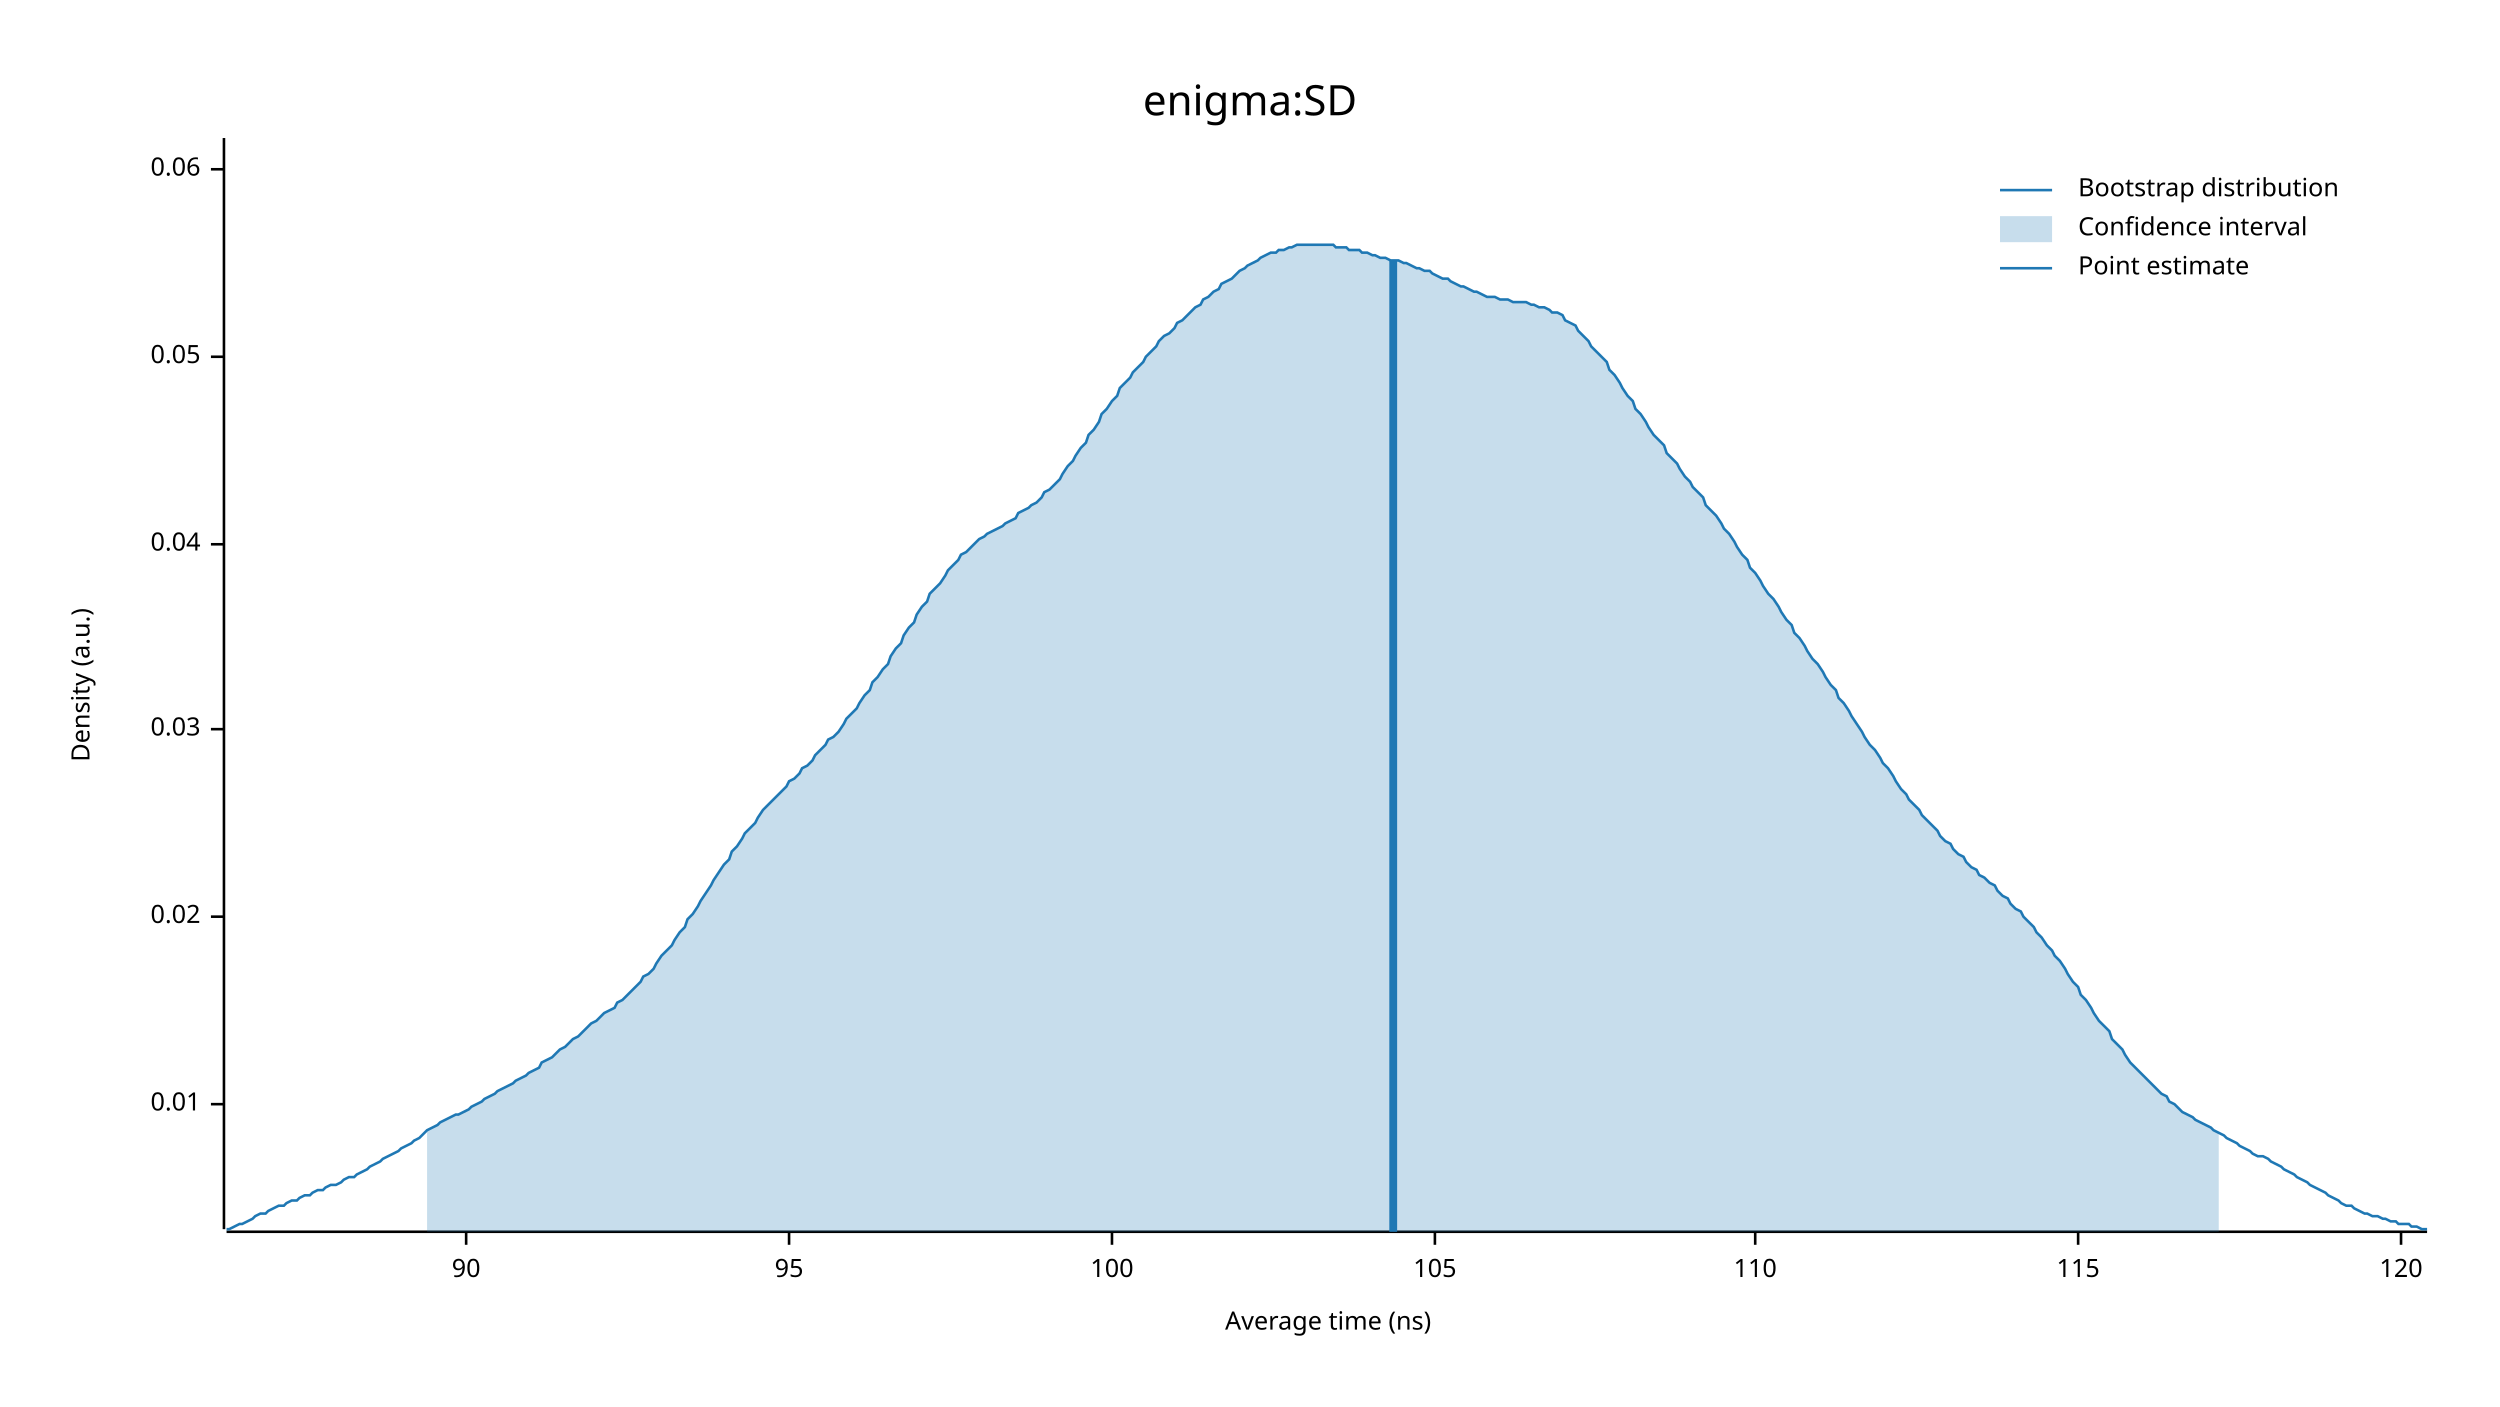
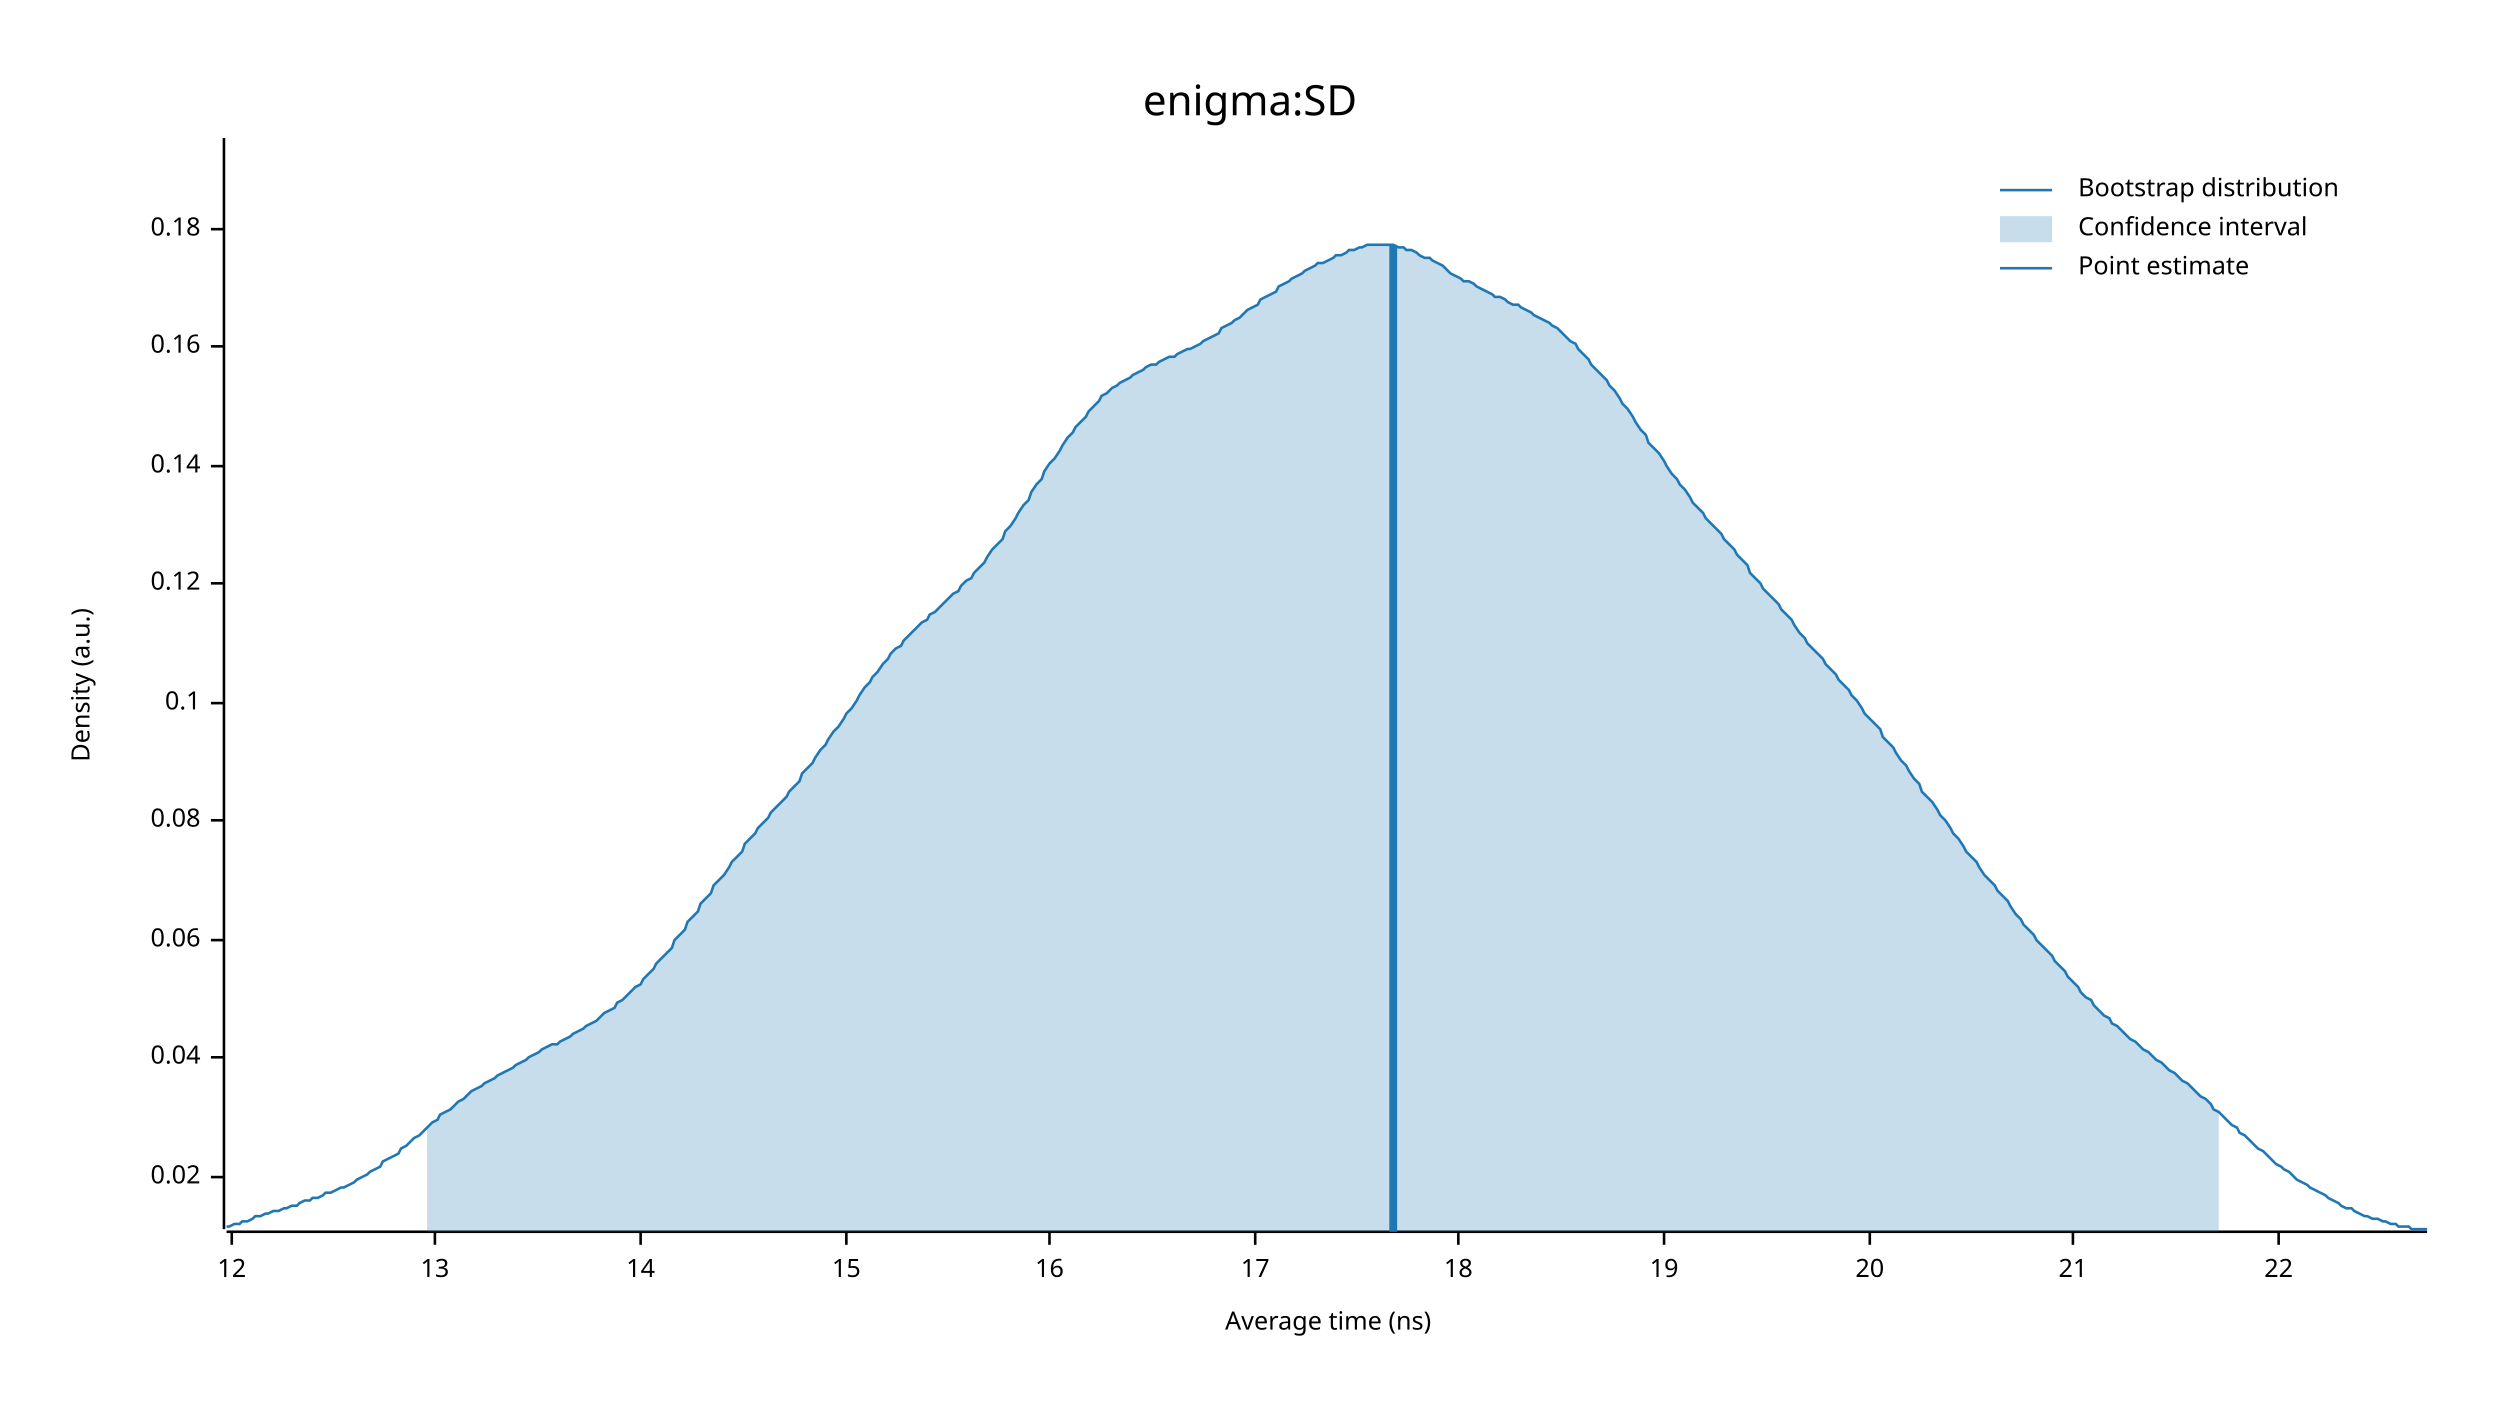
<svg xmlns="http://www.w3.org/2000/svg" width="960" height="540" viewBox="0 0 960 540">
  <text x="480" y="32" dy="0.76em" text-anchor="middle" font-family="sans-serif" font-size="16.129" opacity="1" fill="#000000">
enigma:SD
</text>
  <text x="27" y="263" dy="0.76em" text-anchor="middle" font-family="sans-serif" font-size="9.677" opacity="1" fill="#000000" transform="rotate(270, 27, 263)">
Density (a.u.)
</text>
  <text x="510" y="513" dy="-0.5ex" text-anchor="middle" font-family="sans-serif" font-size="9.677" opacity="1" fill="#000000">
Average time (ns)
</text>
  <polyline fill="none" opacity="1" stroke="#000000" stroke-width="1" points="86,53 86,472 " />
-   <text x="77" y="424" dy="0.5ex" text-anchor="end" font-family="sans-serif" font-size="9.677" opacity="1" fill="#000000">
- 0.01
- </text>
-   <polyline fill="none" opacity="1" stroke="#000000" stroke-width="1" points="81,424 86,424 " />
-   <text x="77" y="352" dy="0.5ex" text-anchor="end" font-family="sans-serif" font-size="9.677" opacity="1" fill="#000000">
+   <text x="77" y="452" dy="0.5ex" text-anchor="end" font-family="sans-serif" font-size="9.677" opacity="1" fill="#000000">
0.02
</text>
-   <polyline fill="none" opacity="1" stroke="#000000" stroke-width="1" points="81,352 86,352 " />
-   <text x="77" y="280" dy="0.5ex" text-anchor="end" font-family="sans-serif" font-size="9.677" opacity="1" fill="#000000">
- 0.03
- </text>
-   <polyline fill="none" opacity="1" stroke="#000000" stroke-width="1" points="81,280 86,280 " />
-   <text x="77" y="209" dy="0.5ex" text-anchor="end" font-family="sans-serif" font-size="9.677" opacity="1" fill="#000000">
+   <polyline fill="none" opacity="1" stroke="#000000" stroke-width="1" points="81,452 86,452 " />
+   <text x="77" y="406" dy="0.5ex" text-anchor="end" font-family="sans-serif" font-size="9.677" opacity="1" fill="#000000">
0.04
</text>
-   <polyline fill="none" opacity="1" stroke="#000000" stroke-width="1" points="81,209 86,209 " />
-   <text x="77" y="137" dy="0.5ex" text-anchor="end" font-family="sans-serif" font-size="9.677" opacity="1" fill="#000000">
- 0.05
- </text>
-   <polyline fill="none" opacity="1" stroke="#000000" stroke-width="1" points="81,137 86,137 " />
-   <text x="77" y="65" dy="0.5ex" text-anchor="end" font-family="sans-serif" font-size="9.677" opacity="1" fill="#000000">
+   <polyline fill="none" opacity="1" stroke="#000000" stroke-width="1" points="81,406 86,406 " />
+   <text x="77" y="361" dy="0.5ex" text-anchor="end" font-family="sans-serif" font-size="9.677" opacity="1" fill="#000000">
0.06
</text>
-   <polyline fill="none" opacity="1" stroke="#000000" stroke-width="1" points="81,65 86,65 " />
+   <polyline fill="none" opacity="1" stroke="#000000" stroke-width="1" points="81,361 86,361 " />
+   <text x="77" y="315" dy="0.5ex" text-anchor="end" font-family="sans-serif" font-size="9.677" opacity="1" fill="#000000">
+ 0.08
+ </text>
+   <polyline fill="none" opacity="1" stroke="#000000" stroke-width="1" points="81,315 86,315 " />
+   <text x="77" y="270" dy="0.5ex" text-anchor="end" font-family="sans-serif" font-size="9.677" opacity="1" fill="#000000">
+ 0.1
+ </text>
+   <polyline fill="none" opacity="1" stroke="#000000" stroke-width="1" points="81,270 86,270 " />
+   <text x="77" y="224" dy="0.5ex" text-anchor="end" font-family="sans-serif" font-size="9.677" opacity="1" fill="#000000">
+ 0.12
+ </text>
+   <polyline fill="none" opacity="1" stroke="#000000" stroke-width="1" points="81,224 86,224 " />
+   <text x="77" y="179" dy="0.5ex" text-anchor="end" font-family="sans-serif" font-size="9.677" opacity="1" fill="#000000">
+ 0.14
+ </text>
+   <polyline fill="none" opacity="1" stroke="#000000" stroke-width="1" points="81,179 86,179 " />
+   <text x="77" y="133" dy="0.5ex" text-anchor="end" font-family="sans-serif" font-size="9.677" opacity="1" fill="#000000">
+ 0.16
+ </text>
+   <polyline fill="none" opacity="1" stroke="#000000" stroke-width="1" points="81,133 86,133 " />
+   <text x="77" y="88" dy="0.5ex" text-anchor="end" font-family="sans-serif" font-size="9.677" opacity="1" fill="#000000">
+ 0.18
+ </text>
+   <polyline fill="none" opacity="1" stroke="#000000" stroke-width="1" points="81,88 86,88 " />
  <polyline fill="none" opacity="1" stroke="#000000" stroke-width="1" points="87,473 932,473 " />
-   <text x="179" y="483" dy="0.76em" text-anchor="middle" font-family="sans-serif" font-size="9.677" opacity="1" fill="#000000">
- 90
+   <text x="89" y="483" dy="0.76em" text-anchor="middle" font-family="sans-serif" font-size="9.677" opacity="1" fill="#000000">
+ 12
</text>
-   <polyline fill="none" opacity="1" stroke="#000000" stroke-width="1" points="179,473 179,478 " />
-   <text x="303" y="483" dy="0.76em" text-anchor="middle" font-family="sans-serif" font-size="9.677" opacity="1" fill="#000000">
- 95
+   <polyline fill="none" opacity="1" stroke="#000000" stroke-width="1" points="89,473 89,478 " />
+   <text x="167" y="483" dy="0.76em" text-anchor="middle" font-family="sans-serif" font-size="9.677" opacity="1" fill="#000000">
+ 13
</text>
-   <polyline fill="none" opacity="1" stroke="#000000" stroke-width="1" points="303,473 303,478 " />
-   <text x="427" y="483" dy="0.76em" text-anchor="middle" font-family="sans-serif" font-size="9.677" opacity="1" fill="#000000">
- 100
+   <polyline fill="none" opacity="1" stroke="#000000" stroke-width="1" points="167,473 167,478 " />
+   <text x="246" y="483" dy="0.76em" text-anchor="middle" font-family="sans-serif" font-size="9.677" opacity="1" fill="#000000">
+ 14
</text>
-   <polyline fill="none" opacity="1" stroke="#000000" stroke-width="1" points="427,473 427,478 " />
-   <text x="551" y="483" dy="0.76em" text-anchor="middle" font-family="sans-serif" font-size="9.677" opacity="1" fill="#000000">
- 105
+   <polyline fill="none" opacity="1" stroke="#000000" stroke-width="1" points="246,473 246,478 " />
+   <text x="325" y="483" dy="0.76em" text-anchor="middle" font-family="sans-serif" font-size="9.677" opacity="1" fill="#000000">
+ 15
</text>
-   <polyline fill="none" opacity="1" stroke="#000000" stroke-width="1" points="551,473 551,478 " />
-   <text x="674" y="483" dy="0.76em" text-anchor="middle" font-family="sans-serif" font-size="9.677" opacity="1" fill="#000000">
- 110
+   <polyline fill="none" opacity="1" stroke="#000000" stroke-width="1" points="325,473 325,478 " />
+   <text x="403" y="483" dy="0.76em" text-anchor="middle" font-family="sans-serif" font-size="9.677" opacity="1" fill="#000000">
+ 16
</text>
-   <polyline fill="none" opacity="1" stroke="#000000" stroke-width="1" points="674,473 674,478 " />
-   <text x="798" y="483" dy="0.76em" text-anchor="middle" font-family="sans-serif" font-size="9.677" opacity="1" fill="#000000">
- 115
+   <polyline fill="none" opacity="1" stroke="#000000" stroke-width="1" points="403,473 403,478 " />
+   <text x="482" y="483" dy="0.76em" text-anchor="middle" font-family="sans-serif" font-size="9.677" opacity="1" fill="#000000">
+ 17
</text>
-   <polyline fill="none" opacity="1" stroke="#000000" stroke-width="1" points="798,473 798,478 " />
-   <text x="922" y="483" dy="0.76em" text-anchor="middle" font-family="sans-serif" font-size="9.677" opacity="1" fill="#000000">
- 120
+   <polyline fill="none" opacity="1" stroke="#000000" stroke-width="1" points="482,473 482,478 " />
+   <text x="560" y="483" dy="0.76em" text-anchor="middle" font-family="sans-serif" font-size="9.677" opacity="1" fill="#000000">
+ 18
</text>
-   <polyline fill="none" opacity="1" stroke="#000000" stroke-width="1" points="922,473 922,478 " />
-   <polyline fill="none" opacity="1" stroke="#1F78B4" stroke-width="1" points="87,472 88,472 90,471 92,470 93,470 95,469 97,468 98,467 100,466 102,466 103,465 105,464 107,463 109,463 110,462 112,461 114,461 115,460 117,459 119,459 120,458 122,457 124,457 125,456 127,455 129,455 131,454 132,453 134,452 136,452 137,451 139,450 141,449 142,448 144,447 146,446 147,445 149,444 151,443 153,442 154,441 156,440 158,439 159,438 161,437 163,435 164,434 166,433 168,432 169,431 171,430 173,429 175,428 176,428 178,427 180,426 181,425 183,424 185,423 186,422 188,421 190,420 191,419 193,418 195,417 197,416 198,415 200,414 202,413 203,412 205,411 207,410 208,408 210,407 212,406 214,404 215,403 217,402 219,400 220,399 222,398 224,396 225,395 227,393 229,392 230,391 232,389 234,388 236,387 237,385 239,384 241,382 242,381 244,379 246,377 247,375 249,374 251,372 252,370 254,367 256,365 258,363 259,361 261,358 263,356 264,353 266,351 268,348 269,346 271,343 273,340 274,338 276,335 278,332 280,330 281,327 283,325 285,322 286,320 288,318 290,316 291,314 293,311 295,309 296,308 298,306 300,304 302,302 303,300 305,299 307,297 308,295 310,294 312,292 313,290 315,288 317,286 318,284 320,283 322,281 324,278 325,276 327,274 329,272 330,270 332,267 334,265 335,262 337,260 339,257 341,255 342,252 344,249 346,247 347,244 349,241 351,239 352,236 354,233 356,231 357,228 359,226 361,224 363,221 364,219 366,217 368,215 369,213 371,212 373,210 374,209 376,207 378,206 379,205 381,204 383,203 385,202 386,201 388,200 390,199 391,197 393,196 395,195 396,194 398,193 400,191 401,189 403,188 405,186 407,184 408,182 410,179 412,177 413,175 415,172 417,170 418,167 420,165 422,162 423,159 425,157 427,154 429,152 430,149 432,147 434,145 435,143 437,141 439,139 440,137 442,135 444,133 445,131 447,129 449,128 451,126 452,124 454,123 456,121 457,120 459,118 461,117 462,115 464,114 466,112 468,111 469,109 471,108 473,107 474,106 476,104 478,103 479,102 481,101 483,100 484,99 486,98 488,97 490,97 491,96 493,96 495,95 496,95 498,94 500,94 501,94 503,94 505,94 506,94 508,94 510,94 512,94 513,95 515,95 517,95 518,96 520,96 522,96 523,97 525,97 527,98 528,98 530,99 532,99 534,100 535,100 537,100 539,101 540,101 542,102 544,103 545,103 547,104 549,104 550,105 552,106 554,107 556,107 557,108 559,109 561,110 562,110 564,111 566,112 567,112 569,113 571,114 573,114 574,114 576,115 578,115 579,115 581,116 583,116 584,116 586,116 588,117 589,117 591,118 593,118 595,119 596,120 598,120 600,121 601,123 603,124 605,125 606,127 608,129 610,131 611,133 613,135 615,137 617,139 618,142 620,144 622,147 623,149 625,152 627,154 628,157 630,159 632,162 633,164 635,167 637,169 639,171 640,174 642,176 644,178 645,180 647,183 649,185 650,187 652,189 654,191 655,194 657,196 659,198 661,201 662,203 664,205 666,208 667,210 669,213 671,215 672,218 674,220 676,223 677,225 679,228 681,230 683,233 684,235 686,238 688,240 689,243 691,245 693,248 694,250 696,253 698,255 700,258 701,260 703,263 705,265 706,268 708,270 710,273 711,275 713,278 715,281 716,283 718,286 720,288 722,291 723,293 725,295 727,298 728,300 730,303 732,305 733,307 735,309 737,311 738,313 740,315 742,317 744,319 745,321 747,323 749,324 750,326 752,328 754,329 755,331 757,333 759,334 760,336 762,337 764,339 766,340 767,342 769,344 771,345 772,347 774,349 776,350 777,352 779,354 781,356 782,358 784,360 786,363 788,365 789,367 791,369 793,372 794,374 796,377 798,379 799,382 801,384 803,387 804,389 806,392 808,394 810,396 811,399 813,401 815,403 816,405 818,408 820,410 821,411 823,413 825,415 827,417 828,418 830,420 832,421 833,423 835,424 837,426 838,427 840,428 842,429 843,430 845,431 847,432 849,433 850,434 852,435 854,436 855,437 857,438 859,439 860,440 862,441 864,442 865,443 867,444 869,444 871,445 872,446 874,447 876,448 877,449 879,450 881,451 882,452 884,453 886,454 887,455 889,456 891,457 893,458 894,459 896,460 898,461 899,462 901,463 903,463 904,464 906,465 908,466 909,466 911,467 913,467 915,468 916,468 918,469 920,469 921,470 923,470 925,470 926,471 928,471 930,472 932,472 " />
-   <polygon opacity="0.25" fill="#1F78B4" points="164,434 166,433 168,432 169,431 171,430 173,429 175,428 176,428 178,427 180,426 181,425 183,424 185,423 186,422 188,421 190,420 191,419 193,418 195,417 197,416 198,415 200,414 202,413 203,412 205,411 207,410 208,408 210,407 212,406 214,404 215,403 217,402 219,400 220,399 222,398 224,396 225,395 227,393 229,392 230,391 232,389 234,388 236,387 237,385 239,384 241,382 242,381 244,379 246,377 247,375 249,374 251,372 252,370 254,367 256,365 258,363 259,361 261,358 263,356 264,353 266,351 268,348 269,346 271,343 273,340 274,338 276,335 278,332 280,330 281,327 283,325 285,322 286,320 288,318 290,316 291,314 293,311 295,309 296,308 298,306 300,304 302,302 303,300 305,299 307,297 308,295 310,294 312,292 313,290 315,288 317,286 318,284 320,283 322,281 324,278 325,276 327,274 329,272 330,270 332,267 334,265 335,262 337,260 339,257 341,255 342,252 344,249 346,247 347,244 349,241 351,239 352,236 354,233 356,231 357,228 359,226 361,224 363,221 364,219 366,217 368,215 369,213 371,212 373,210 374,209 376,207 378,206 379,205 381,204 383,203 385,202 386,201 388,200 390,199 391,197 393,196 395,195 396,194 398,193 400,191 401,189 403,188 405,186 407,184 408,182 410,179 412,177 413,175 415,172 417,170 418,167 420,165 422,162 423,159 425,157 427,154 429,152 430,149 432,147 434,145 435,143 437,141 439,139 440,137 442,135 444,133 445,131 447,129 449,128 451,126 452,124 454,123 456,121 457,120 459,118 461,117 462,115 464,114 466,112 468,111 469,109 471,108 473,107 474,106 476,104 478,103 479,102 481,101 483,100 484,99 486,98 488,97 490,97 491,96 493,96 495,95 496,95 498,94 500,94 501,94 503,94 505,94 506,94 508,94 510,94 512,94 513,95 515,95 517,95 518,96 520,96 522,96 523,97 525,97 527,98 528,98 530,99 532,99 534,100 535,100 537,100 539,101 540,101 542,102 544,103 545,103 547,104 549,104 550,105 552,106 554,107 556,107 557,108 559,109 561,110 562,110 564,111 566,112 567,112 569,113 571,114 573,114 574,114 576,115 578,115 579,115 581,116 583,116 584,116 586,116 588,117 589,117 591,118 593,118 595,119 596,120 598,120 600,121 601,123 603,124 605,125 606,127 608,129 610,131 611,133 613,135 615,137 617,139 618,142 620,144 622,147 623,149 625,152 627,154 628,157 630,159 632,162 633,164 635,167 637,169 639,171 640,174 642,176 644,178 645,180 647,183 649,185 650,187 652,189 654,191 655,194 657,196 659,198 661,201 662,203 664,205 666,208 667,210 669,213 671,215 672,218 674,220 676,223 677,225 679,228 681,230 683,233 684,235 686,238 688,240 689,243 691,245 693,248 694,250 696,253 698,255 700,258 701,260 703,263 705,265 706,268 708,270 710,273 711,275 713,278 715,281 716,283 718,286 720,288 722,291 723,293 725,295 727,298 728,300 730,303 732,305 733,307 735,309 737,311 738,313 740,315 742,317 744,319 745,321 747,323 749,324 750,326 752,328 754,329 755,331 757,333 759,334 760,336 762,337 764,339 766,340 767,342 769,344 771,345 772,347 774,349 776,350 777,352 779,354 781,356 782,358 784,360 786,363 788,365 789,367 791,369 793,372 794,374 796,377 798,379 799,382 801,384 803,387 804,389 806,392 808,394 810,396 811,399 813,401 815,403 816,405 818,408 820,410 821,411 823,413 825,415 827,417 828,418 830,420 832,421 833,423 835,424 837,426 838,427 840,428 842,429 843,430 845,431 847,432 849,433 850,434 852,435 852,473 164,473 " />
-   <polyline fill="none" opacity="1" stroke="#1F78B4" stroke-width="3" points="535,473 535,100 " />
+   <polyline fill="none" opacity="1" stroke="#000000" stroke-width="1" points="560,473 560,478 " />
+   <text x="639" y="483" dy="0.76em" text-anchor="middle" font-family="sans-serif" font-size="9.677" opacity="1" fill="#000000">
+ 19
+ </text>
+   <polyline fill="none" opacity="1" stroke="#000000" stroke-width="1" points="639,473 639,478 " />
+   <text x="718" y="483" dy="0.76em" text-anchor="middle" font-family="sans-serif" font-size="9.677" opacity="1" fill="#000000">
+ 20
+ </text>
+   <polyline fill="none" opacity="1" stroke="#000000" stroke-width="1" points="718,473 718,478 " />
+   <text x="796" y="483" dy="0.76em" text-anchor="middle" font-family="sans-serif" font-size="9.677" opacity="1" fill="#000000">
+ 21
+ </text>
+   <polyline fill="none" opacity="1" stroke="#000000" stroke-width="1" points="796,473 796,478 " />
+   <text x="875" y="483" dy="0.76em" text-anchor="middle" font-family="sans-serif" font-size="9.677" opacity="1" fill="#000000">
+ 22
+ </text>
+   <polyline fill="none" opacity="1" stroke="#000000" stroke-width="1" points="875,473 875,478 " />
+   <polyline fill="none" opacity="1" stroke="#1F78B4" stroke-width="1" points="87,471 88,471 90,470 92,470 93,469 95,469 97,468 98,467 100,467 102,466 103,466 105,465 107,465 109,464 110,464 112,463 114,463 115,462 117,461 119,461 120,460 122,460 124,459 125,458 127,458 129,457 131,456 132,456 134,455 136,454 137,453 139,452 141,451 142,450 144,449 146,448 147,446 149,445 151,444 153,443 154,441 156,440 158,438 159,437 161,436 163,434 164,433 166,431 168,430 169,428 171,427 173,426 175,424 176,423 178,422 180,420 181,419 183,418 185,417 186,416 188,415 190,414 191,413 193,412 195,411 197,410 198,409 200,408 202,407 203,406 205,405 207,404 208,403 210,402 212,401 214,401 215,400 217,399 219,398 220,397 222,396 224,395 225,394 227,393 229,392 230,391 232,389 234,388 236,387 237,385 239,384 241,382 242,381 244,379 246,378 247,376 249,374 251,372 252,370 254,368 256,366 258,364 259,361 261,359 263,357 264,354 266,352 268,350 269,347 271,345 273,343 274,340 276,338 278,336 280,333 281,331 283,329 285,327 286,324 288,322 290,320 291,318 293,316 295,314 296,312 298,310 300,308 302,306 303,304 305,302 307,300 308,297 310,295 312,293 313,291 315,288 317,286 318,284 320,281 322,279 324,276 325,274 327,272 329,269 330,267 332,264 334,262 335,260 337,258 339,255 341,253 342,251 344,249 346,248 347,246 349,244 351,242 352,241 354,239 356,238 357,236 359,235 361,233 363,231 364,230 366,228 368,227 369,225 371,223 373,222 374,220 376,218 378,216 379,214 381,211 383,209 385,207 386,204 388,202 390,199 391,197 393,194 395,192 396,189 398,186 400,184 401,181 403,178 405,176 407,173 408,171 410,168 412,166 413,164 415,162 417,160 418,158 420,156 422,154 423,152 425,151 427,149 429,148 430,147 432,146 434,145 435,144 437,143 439,142 440,141 442,140 444,140 445,139 447,138 449,137 451,137 452,136 454,135 456,134 457,134 459,133 461,132 462,131 464,130 466,129 468,128 469,126 471,125 473,124 474,123 476,122 478,120 479,119 481,118 483,117 484,115 486,114 488,113 490,112 491,110 493,109 495,108 496,107 498,106 500,105 501,104 503,103 505,102 506,101 508,101 510,100 512,99 513,98 515,98 517,97 518,96 520,96 522,95 523,95 525,94 527,94 528,94 530,94 532,94 534,94 535,94 537,95 539,95 540,96 542,96 544,97 545,98 547,99 549,99 550,100 552,101 554,102 556,104 557,105 559,106 561,107 562,108 564,108 566,109 567,110 569,111 571,112 573,113 574,114 576,114 578,115 579,116 581,117 583,117 584,118 586,119 588,120 589,121 591,122 593,123 595,124 596,125 598,126 600,128 601,129 603,131 605,132 606,134 608,136 610,138 611,140 613,142 615,144 617,146 618,148 620,150 622,153 623,155 625,157 627,160 628,162 630,165 632,167 633,170 635,172 637,174 639,177 640,179 642,182 644,184 645,186 647,188 649,191 650,193 652,195 654,197 655,199 657,201 659,203 661,205 662,207 664,209 666,211 667,213 669,215 671,217 672,220 674,222 676,224 677,226 679,228 681,230 683,232 684,234 686,236 688,238 689,240 691,243 693,245 694,247 696,249 698,251 700,253 701,255 703,257 705,259 706,261 708,263 710,265 711,267 713,269 715,272 716,274 718,276 720,278 722,280 723,283 725,285 727,287 728,289 730,292 732,294 733,296 735,299 737,301 738,304 740,306 742,308 744,311 745,313 747,315 749,318 750,320 752,322 754,325 755,327 757,329 759,331 760,333 762,336 764,338 766,340 767,342 769,344 771,346 772,348 774,351 776,353 777,355 779,357 781,359 782,361 784,363 786,365 788,367 789,369 791,371 793,373 794,375 796,377 798,379 799,381 801,383 803,384 804,386 806,388 808,390 810,391 811,393 813,394 815,396 816,397 818,399 820,400 821,401 823,403 825,404 827,406 828,407 830,408 832,410 833,411 835,412 837,414 838,415 840,416 842,418 843,419 845,421 847,422 849,424 850,426 852,427 854,429 855,430 857,432 859,433 860,435 862,436 864,438 865,439 867,441 869,442 871,444 872,445 874,447 876,448 877,449 879,450 881,452 882,453 884,454 886,455 887,456 889,457 891,458 893,459 894,460 896,461 898,462 899,463 901,464 903,464 904,465 906,466 908,467 909,467 911,468 913,468 915,469 916,469 918,470 920,470 921,471 923,471 925,471 926,472 928,472 930,472 932,472 " />
+   <polygon opacity="0.25" fill="#1F78B4" points="164,433 166,431 168,430 169,428 171,427 173,426 175,424 176,423 178,422 180,420 181,419 183,418 185,417 186,416 188,415 190,414 191,413 193,412 195,411 197,410 198,409 200,408 202,407 203,406 205,405 207,404 208,403 210,402 212,401 214,401 215,400 217,399 219,398 220,397 222,396 224,395 225,394 227,393 229,392 230,391 232,389 234,388 236,387 237,385 239,384 241,382 242,381 244,379 246,378 247,376 249,374 251,372 252,370 254,368 256,366 258,364 259,361 261,359 263,357 264,354 266,352 268,350 269,347 271,345 273,343 274,340 276,338 278,336 280,333 281,331 283,329 285,327 286,324 288,322 290,320 291,318 293,316 295,314 296,312 298,310 300,308 302,306 303,304 305,302 307,300 308,297 310,295 312,293 313,291 315,288 317,286 318,284 320,281 322,279 324,276 325,274 327,272 329,269 330,267 332,264 334,262 335,260 337,258 339,255 341,253 342,251 344,249 346,248 347,246 349,244 351,242 352,241 354,239 356,238 357,236 359,235 361,233 363,231 364,230 366,228 368,227 369,225 371,223 373,222 374,220 376,218 378,216 379,214 381,211 383,209 385,207 386,204 388,202 390,199 391,197 393,194 395,192 396,189 398,186 400,184 401,181 403,178 405,176 407,173 408,171 410,168 412,166 413,164 415,162 417,160 418,158 420,156 422,154 423,152 425,151 427,149 429,148 430,147 432,146 434,145 435,144 437,143 439,142 440,141 442,140 444,140 445,139 447,138 449,137 451,137 452,136 454,135 456,134 457,134 459,133 461,132 462,131 464,130 466,129 468,128 469,126 471,125 473,124 474,123 476,122 478,120 479,119 481,118 483,117 484,115 486,114 488,113 490,112 491,110 493,109 495,108 496,107 498,106 500,105 501,104 503,103 505,102 506,101 508,101 510,100 512,99 513,98 515,98 517,97 518,96 520,96 522,95 523,95 525,94 527,94 528,94 530,94 532,94 534,94 535,94 537,95 539,95 540,96 542,96 544,97 545,98 547,99 549,99 550,100 552,101 554,102 556,104 557,105 559,106 561,107 562,108 564,108 566,109 567,110 569,111 571,112 573,113 574,114 576,114 578,115 579,116 581,117 583,117 584,118 586,119 588,120 589,121 591,122 593,123 595,124 596,125 598,126 600,128 601,129 603,131 605,132 606,134 608,136 610,138 611,140 613,142 615,144 617,146 618,148 620,150 622,153 623,155 625,157 627,160 628,162 630,165 632,167 633,170 635,172 637,174 639,177 640,179 642,182 644,184 645,186 647,188 649,191 650,193 652,195 654,197 655,199 657,201 659,203 661,205 662,207 664,209 666,211 667,213 669,215 671,217 672,220 674,222 676,224 677,226 679,228 681,230 683,232 684,234 686,236 688,238 689,240 691,243 693,245 694,247 696,249 698,251 700,253 701,255 703,257 705,259 706,261 708,263 710,265 711,267 713,269 715,272 716,274 718,276 720,278 722,280 723,283 725,285 727,287 728,289 730,292 732,294 733,296 735,299 737,301 738,304 740,306 742,308 744,311 745,313 747,315 749,318 750,320 752,322 754,325 755,327 757,329 759,331 760,333 762,336 764,338 766,340 767,342 769,344 771,346 772,348 774,351 776,353 777,355 779,357 781,359 782,361 784,363 786,365 788,367 789,369 791,371 793,373 794,375 796,377 798,379 799,381 801,383 803,384 804,386 806,388 808,390 810,391 811,393 813,394 815,396 816,397 818,399 820,400 821,401 823,403 825,404 827,406 828,407 830,408 832,410 833,411 835,412 837,414 838,415 840,416 842,418 843,419 845,421 847,422 849,424 850,426 852,427 852,473 164,473 " />
+   <polyline fill="none" opacity="1" stroke="#1F78B4" stroke-width="3" points="535,473 535,94 " />
  <text x="798" y="68" dy="0.76em" text-anchor="start" font-family="sans-serif" font-size="9.677" opacity="1" fill="#000000">
Bootstrap distribution
</text>
  <text x="798" y="83" dy="0.76em" text-anchor="start" font-family="sans-serif" font-size="9.677" opacity="1" fill="#000000">
Confidence interval
</text>
  <text x="798" y="98" dy="0.76em" text-anchor="start" font-family="sans-serif" font-size="9.677" opacity="1" fill="#000000">
Point estimate
</text>
  <polyline fill="none" opacity="1" stroke="#1F78B4" stroke-width="1" points="768,73 788,73 " />
  <rect x="768" y="83" width="20" height="10" opacity="0.25" fill="#1F78B4" stroke="none" />
  <polyline fill="none" opacity="1" stroke="#1F78B4" stroke-width="1" points="768,103 788,103 " />
</svg>
